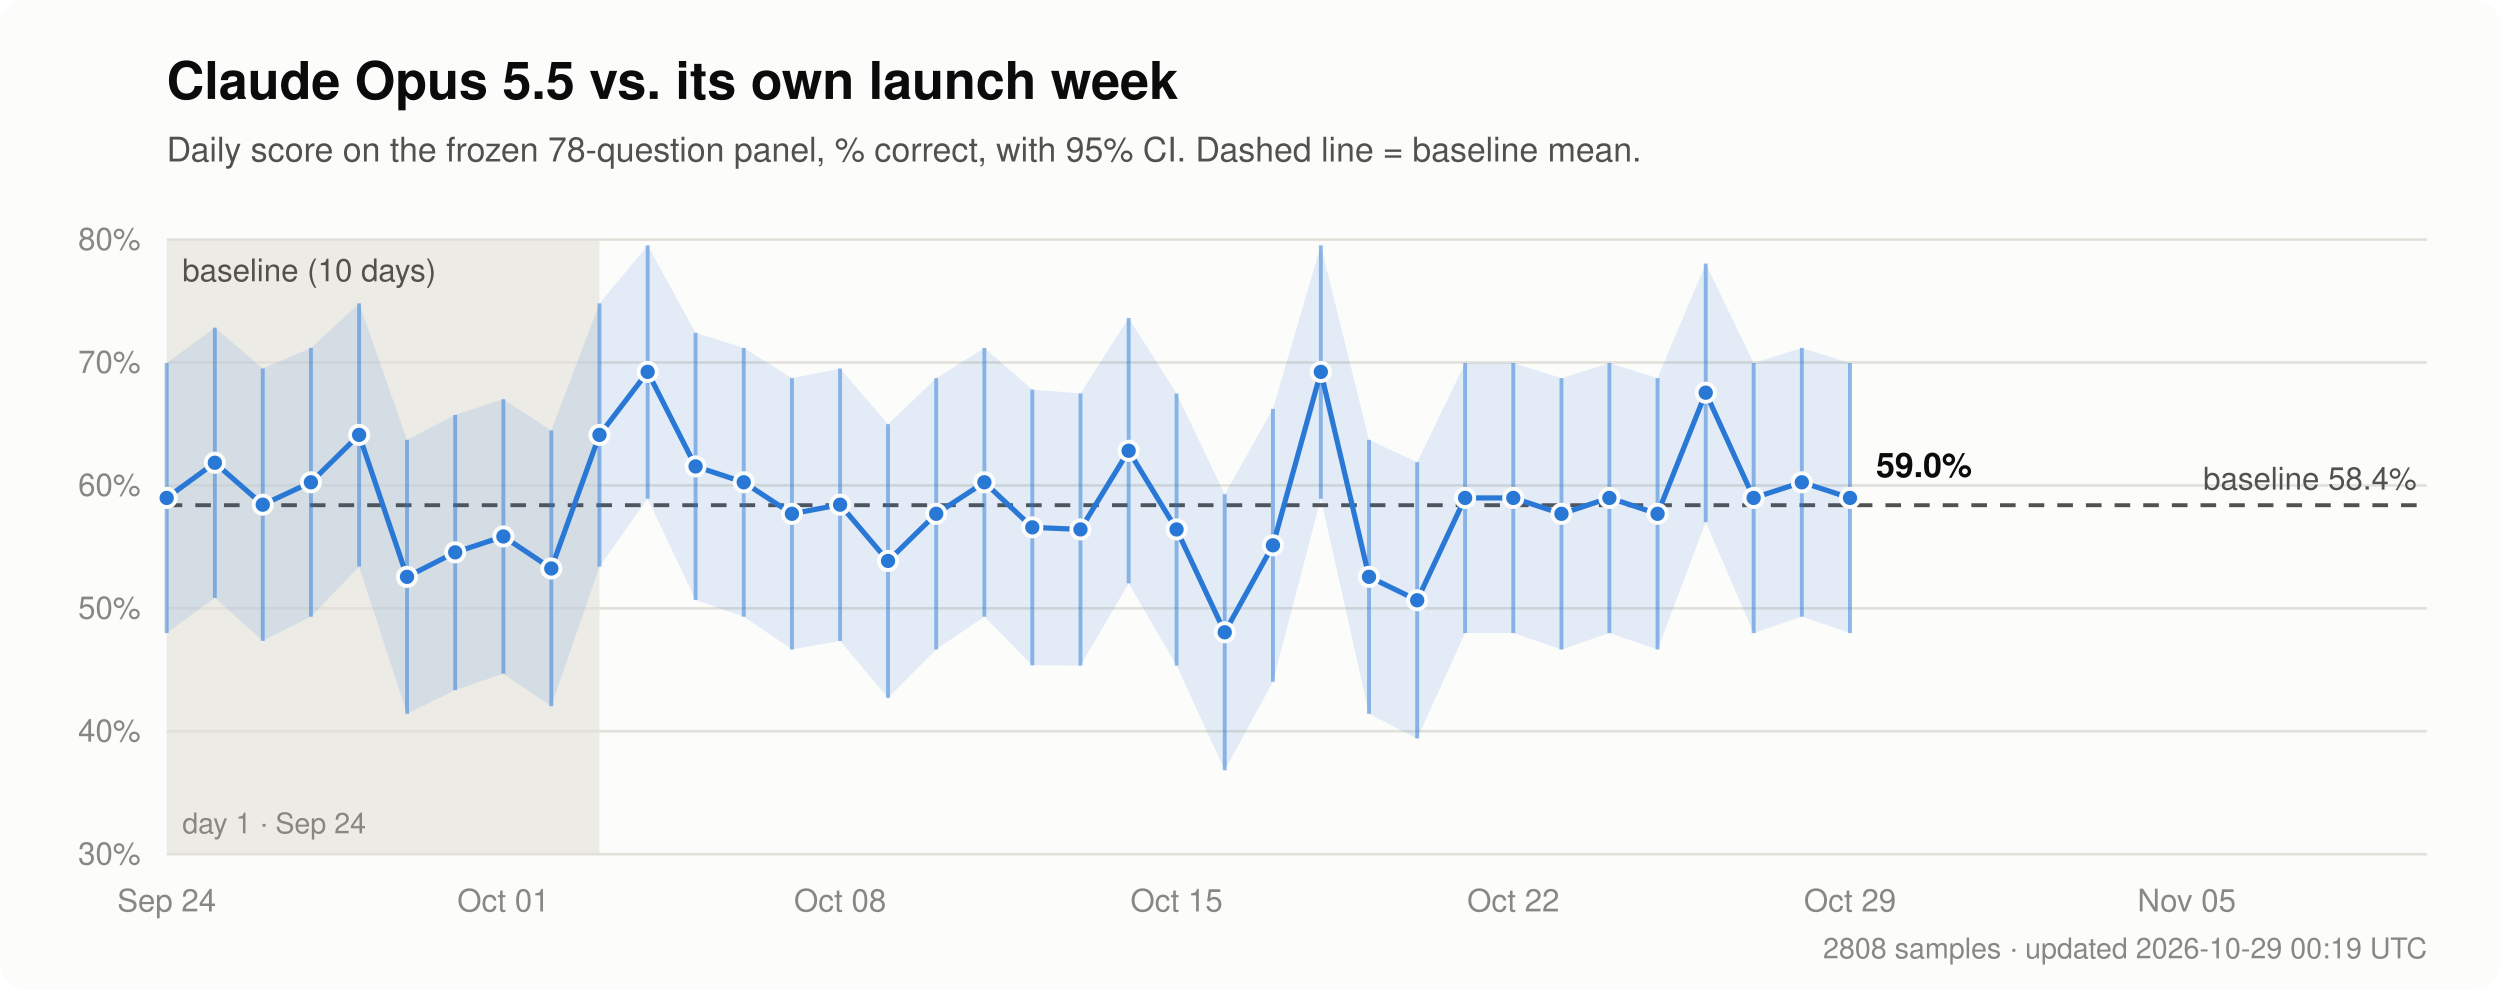
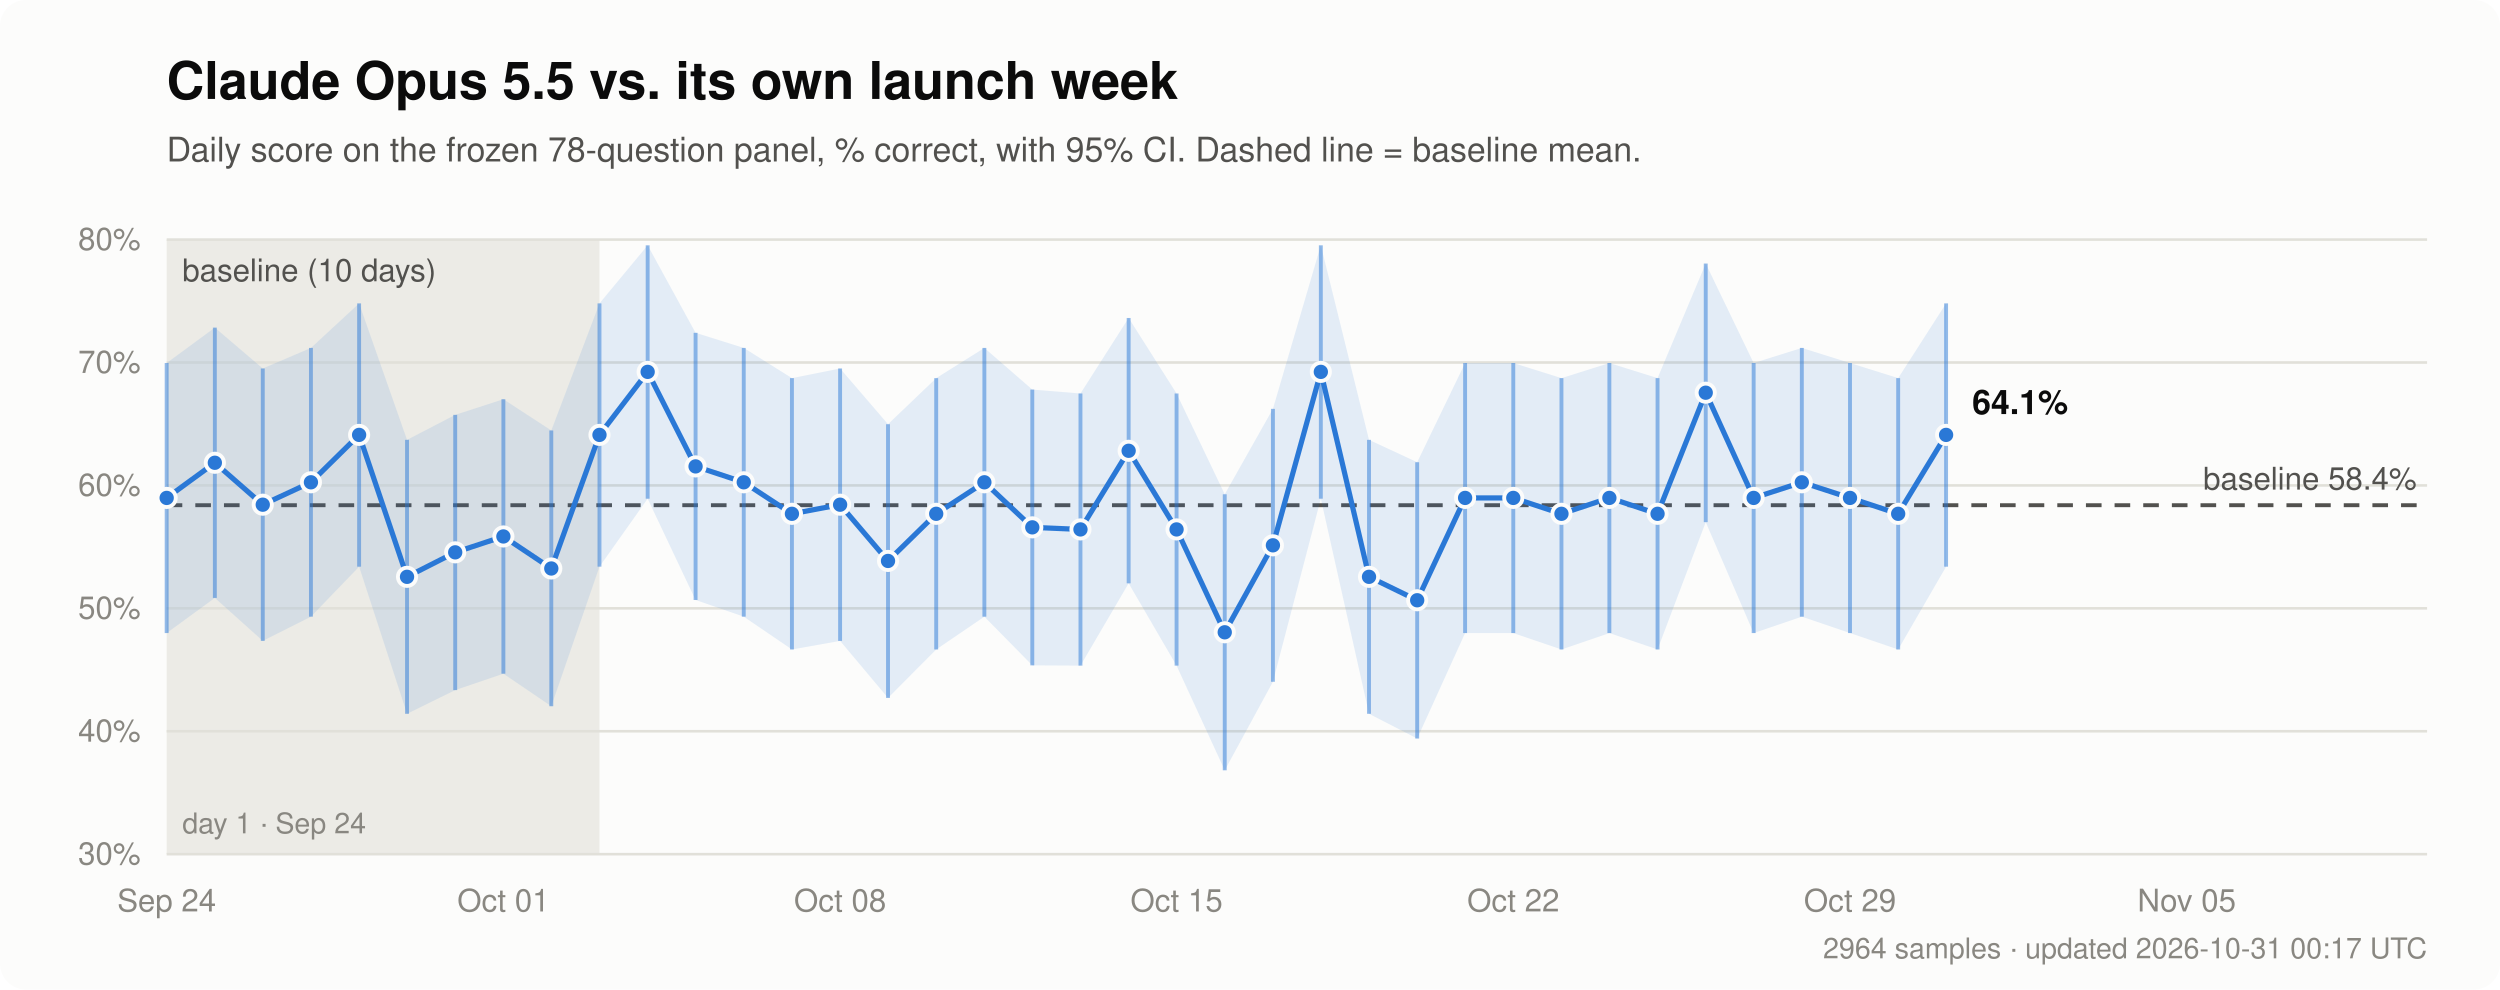
<svg xmlns="http://www.w3.org/2000/svg" width="960" height="380" viewBox="0 0 960 380" font-family="-apple-system, Segoe UI, Helvetica, Arial, sans-serif" role="img" aria-labelledby="t d">
  <rect width="960" height="380" rx="10" fill="#fcfcfb" />
  <text x="64" y="38" fill="#0b0b0b" font-size="20" font-weight="600">Claude Opus 5.5 vs. its own launch week</text>
  <text x="64" y="62" fill="#52514e" font-size="13">Daily score on the frozen 78-question panel, % correct, with 95% CI. Dashed line = baseline mean.</text>
  <line x1="64" y1="328.0" x2="932" y2="328.0" stroke="#e1e0d9" stroke-width="1" />
  <text x="54" y="332.0" text-anchor="end" fill="#898781" font-size="12">30%</text>
  <line x1="64" y1="280.8" x2="932" y2="280.8" stroke="#e1e0d9" stroke-width="1" />
  <text x="54" y="284.8" text-anchor="end" fill="#898781" font-size="12">40%</text>
  <line x1="64" y1="233.6" x2="932" y2="233.6" stroke="#e1e0d9" stroke-width="1" />
  <text x="54" y="237.6" text-anchor="end" fill="#898781" font-size="12">50%</text>
  <line x1="64" y1="186.4" x2="932" y2="186.4" stroke="#e1e0d9" stroke-width="1" />
  <text x="54" y="190.4" text-anchor="end" fill="#898781" font-size="12">60%</text>
  <line x1="64" y1="139.2" x2="932" y2="139.2" stroke="#e1e0d9" stroke-width="1" />
  <text x="54" y="143.2" text-anchor="end" fill="#898781" font-size="12">70%</text>
  <line x1="64" y1="92.0" x2="932" y2="92.0" stroke="#e1e0d9" stroke-width="1" />
  <text x="54" y="96.0" text-anchor="end" fill="#898781" font-size="12">80%</text>
  <rect x="64.0" y="92" width="166.2" height="236" fill="#e1e0d9" opacity="0.6" />
  <text x="70.0" y="108" fill="#52514e" font-size="12">baseline (10 days)</text>
  <text x="70.0" y="320" fill="#898781" font-size="11">day 1 · Sep 24</text>
  <text x="64.0" y="350" text-anchor="middle" fill="#898781" font-size="12">Sep 24</text>
  <text x="193.3" y="350" text-anchor="middle" fill="#898781" font-size="12">Oct 01</text>
  <text x="322.6" y="350" text-anchor="middle" fill="#898781" font-size="12">Oct 08</text>
  <text x="451.8" y="350" text-anchor="middle" fill="#898781" font-size="12">Oct 15</text>
  <text x="581.1" y="350" text-anchor="middle" fill="#898781" font-size="12">Oct 22</text>
  <text x="710.4" y="350" text-anchor="middle" fill="#898781" font-size="12">Oct 29</text>
  <text x="839.7" y="350" text-anchor="middle" fill="#898781" font-size="12">Nov 05</text>
  <line x1="64" y1="194.0" x2="932" y2="194.0" stroke="#52514e" stroke-width="1.5" stroke-dasharray="6 5" />
  <text x="928" y="188.0" text-anchor="end" fill="#52514e" font-size="12">baseline 58.4%</text>
-   <path d="M64.0,139.4 L82.5,125.8 L100.9,141.5 L119.4,133.6 L137.9,116.5 L156.3,168.9 L174.8,159.3 L193.3,153.3 L211.7,165.3 L230.2,116.5 L248.7,94.2 L267.1,127.8 L285.6,133.6 L304.1,145.2 L322.6,141.5 L341.0,162.9 L359.5,145.2 L378.0,133.6 L396.4,149.6 L414.9,151.1 L433.4,122.1 L451.8,151.1 L470.3,189.8 L488.8,157.0 L507.2,94.2 L525.7,168.9 L544.2,177.5 L562.6,139.4 L581.1,139.4 L599.6,145.2 L618.0,139.4 L636.5,145.2 L655.0,101.2 L673.4,139.4 L691.9,133.6 L710.4,139.4 L710.4,243.1 L691.9,236.8 L673.4,243.1 L655.0,200.5 L636.5,249.4 L618.0,243.1 L599.6,249.4 L581.1,243.1 L562.6,243.1 L544.2,283.6 L525.7,274.1 L507.2,191.5 L488.8,261.8 L470.3,295.8 L451.8,255.6 L433.4,224.0 L414.9,255.6 L396.4,255.5 L378.0,236.8 L359.5,249.4 L341.0,268.0 L322.6,246.1 L304.1,249.4 L285.6,236.8 L267.1,230.4 L248.7,191.5 L230.2,217.6 L211.7,271.2 L193.3,258.7 L174.8,265.0 L156.3,274.1 L137.9,217.6 L119.4,236.8 L100.9,246.1 L82.5,229.6 L64.0,243.1 Z" fill="#2a78d6" opacity="0.12" />
-   <path d="M64.0,191.2 L82.5,177.7 L100.9,193.8 L119.4,185.2 L137.9,167.0 L156.3,221.5 L174.8,212.1 L193.3,206.0 L211.7,218.3 L230.2,167.0 L248.7,142.8 L267.1,179.1 L285.6,185.2 L304.1,197.3 L322.6,193.8 L341.0,215.4 L359.5,197.3 L378.0,185.2 L396.4,202.5 L414.9,203.3 L433.4,173.1 L451.8,203.3 L470.3,242.8 L488.8,209.4 L507.2,142.8 L525.7,221.5 L544.2,230.5 L562.6,191.2 L581.1,191.2 L599.6,197.3 L618.0,191.2 L636.5,197.3 L655.0,150.8 L673.4,191.2 L691.9,185.2 L710.4,191.2" fill="none" stroke="#2a78d6" stroke-width="2" stroke-linejoin="round" stroke-linecap="round" />
+   <path d="M64.0,139.4 L82.5,125.8 L100.9,141.5 L119.4,133.6 L137.9,116.5 L156.3,168.9 L174.8,159.3 L193.3,153.3 L211.7,165.3 L230.2,116.5 L248.7,94.2 L267.1,127.8 L285.6,133.6 L304.1,145.2 L322.6,141.5 L341.0,162.9 L359.5,145.2 L378.0,133.6 L396.4,149.6 L414.9,151.1 L433.4,122.1 L451.8,151.1 L470.3,189.8 L488.8,157.0 L507.2,94.2 L525.7,168.9 L544.2,177.5 L562.6,139.4 L581.1,139.4 L599.6,145.2 L618.0,139.4 L636.5,145.2 L655.0,101.2 L673.4,139.4 L691.9,133.6 L710.4,139.4 L728.9,145.2 L747.3,116.5 L747.3,217.6 L728.9,249.4 L710.4,243.1 L691.9,236.8 L673.4,243.1 L655.0,200.5 L636.5,249.4 L618.0,243.1 L599.6,249.4 L581.1,243.1 L562.6,243.1 L544.2,283.6 L525.7,274.1 L507.2,191.5 L488.8,261.8 L470.3,295.8 L451.8,255.6 L433.4,224.0 L414.9,255.6 L396.4,255.5 L378.0,236.8 L359.5,249.4 L341.0,268.0 L322.6,246.1 L304.1,249.4 L285.6,236.8 L267.1,230.4 L248.7,191.5 L230.2,217.6 L211.7,271.2 L193.3,258.7 L174.8,265.0 L156.3,274.1 L137.9,217.6 L119.4,236.8 L100.9,246.1 L82.5,229.6 L64.0,243.1 Z" fill="#2a78d6" opacity="0.12" />
+   <path d="M64.0,191.2 L82.5,177.7 L100.9,193.8 L119.4,185.2 L137.9,167.0 L156.3,221.5 L174.8,212.1 L193.3,206.0 L211.7,218.3 L230.2,167.0 L248.7,142.8 L267.1,179.1 L285.6,185.2 L304.1,197.3 L322.6,193.8 L341.0,215.4 L359.5,197.3 L378.0,185.2 L396.4,202.5 L414.9,203.3 L433.4,173.1 L451.8,203.3 L470.3,242.8 L488.8,209.4 L507.2,142.8 L525.7,221.5 L544.2,230.5 L562.6,191.2 L581.1,191.2 L599.6,197.3 L618.0,191.2 L636.5,197.3 L655.0,150.8 L673.4,191.2 L691.9,185.2 L710.4,191.2 L728.9,197.3 L747.3,167.0" fill="none" stroke="#2a78d6" stroke-width="2" stroke-linejoin="round" stroke-linecap="round" />
  <line x1="64.0" y1="243.1" x2="64.0" y2="139.4" stroke="#2a78d6" stroke-width="1.5" opacity="0.5" />
  <circle cx="64.0" cy="191.2" r="3.5" fill="#2a78d6" stroke="#fcfcfb" stroke-width="1.5" />
  <line x1="82.5" y1="229.6" x2="82.5" y2="125.8" stroke="#2a78d6" stroke-width="1.5" opacity="0.5" />
  <circle cx="82.5" cy="177.7" r="3.5" fill="#2a78d6" stroke="#fcfcfb" stroke-width="1.5" />
  <line x1="100.9" y1="246.1" x2="100.9" y2="141.5" stroke="#2a78d6" stroke-width="1.5" opacity="0.5" />
  <circle cx="100.9" cy="193.8" r="3.5" fill="#2a78d6" stroke="#fcfcfb" stroke-width="1.5" />
  <line x1="119.4" y1="236.8" x2="119.4" y2="133.6" stroke="#2a78d6" stroke-width="1.5" opacity="0.5" />
  <circle cx="119.4" cy="185.2" r="3.5" fill="#2a78d6" stroke="#fcfcfb" stroke-width="1.5" />
  <line x1="137.9" y1="217.6" x2="137.9" y2="116.5" stroke="#2a78d6" stroke-width="1.5" opacity="0.5" />
  <circle cx="137.9" cy="167.0" r="3.5" fill="#2a78d6" stroke="#fcfcfb" stroke-width="1.5" />
  <line x1="156.3" y1="274.1" x2="156.3" y2="168.9" stroke="#2a78d6" stroke-width="1.5" opacity="0.5" />
  <circle cx="156.3" cy="221.5" r="3.5" fill="#2a78d6" stroke="#fcfcfb" stroke-width="1.5" />
  <line x1="174.8" y1="265.0" x2="174.8" y2="159.3" stroke="#2a78d6" stroke-width="1.5" opacity="0.5" />
  <circle cx="174.8" cy="212.1" r="3.5" fill="#2a78d6" stroke="#fcfcfb" stroke-width="1.5" />
  <line x1="193.3" y1="258.7" x2="193.3" y2="153.3" stroke="#2a78d6" stroke-width="1.5" opacity="0.5" />
  <circle cx="193.3" cy="206.0" r="3.5" fill="#2a78d6" stroke="#fcfcfb" stroke-width="1.5" />
  <line x1="211.7" y1="271.2" x2="211.7" y2="165.3" stroke="#2a78d6" stroke-width="1.5" opacity="0.5" />
  <circle cx="211.7" cy="218.3" r="3.5" fill="#2a78d6" stroke="#fcfcfb" stroke-width="1.5" />
  <line x1="230.2" y1="217.6" x2="230.2" y2="116.5" stroke="#2a78d6" stroke-width="1.5" opacity="0.5" />
  <circle cx="230.2" cy="167.0" r="3.5" fill="#2a78d6" stroke="#fcfcfb" stroke-width="1.5" />
  <line x1="248.7" y1="191.5" x2="248.7" y2="94.2" stroke="#2a78d6" stroke-width="1.5" opacity="0.5" />
  <circle cx="248.7" cy="142.8" r="3.5" fill="#2a78d6" stroke="#fcfcfb" stroke-width="1.5" />
  <line x1="267.1" y1="230.4" x2="267.1" y2="127.8" stroke="#2a78d6" stroke-width="1.5" opacity="0.5" />
  <circle cx="267.1" cy="179.1" r="3.5" fill="#2a78d6" stroke="#fcfcfb" stroke-width="1.5" />
  <line x1="285.6" y1="236.8" x2="285.6" y2="133.6" stroke="#2a78d6" stroke-width="1.5" opacity="0.5" />
  <circle cx="285.6" cy="185.2" r="3.5" fill="#2a78d6" stroke="#fcfcfb" stroke-width="1.5" />
  <line x1="304.1" y1="249.4" x2="304.1" y2="145.2" stroke="#2a78d6" stroke-width="1.5" opacity="0.5" />
  <circle cx="304.1" cy="197.3" r="3.5" fill="#2a78d6" stroke="#fcfcfb" stroke-width="1.5" />
  <line x1="322.6" y1="246.1" x2="322.6" y2="141.5" stroke="#2a78d6" stroke-width="1.5" opacity="0.5" />
  <circle cx="322.6" cy="193.8" r="3.5" fill="#2a78d6" stroke="#fcfcfb" stroke-width="1.5" />
  <line x1="341.0" y1="268.0" x2="341.0" y2="162.9" stroke="#2a78d6" stroke-width="1.5" opacity="0.5" />
  <circle cx="341.0" cy="215.4" r="3.5" fill="#2a78d6" stroke="#fcfcfb" stroke-width="1.5" />
  <line x1="359.5" y1="249.4" x2="359.5" y2="145.2" stroke="#2a78d6" stroke-width="1.5" opacity="0.5" />
  <circle cx="359.5" cy="197.3" r="3.5" fill="#2a78d6" stroke="#fcfcfb" stroke-width="1.5" />
  <line x1="378.0" y1="236.8" x2="378.0" y2="133.6" stroke="#2a78d6" stroke-width="1.5" opacity="0.5" />
  <circle cx="378.0" cy="185.2" r="3.5" fill="#2a78d6" stroke="#fcfcfb" stroke-width="1.5" />
  <line x1="396.4" y1="255.5" x2="396.4" y2="149.6" stroke="#2a78d6" stroke-width="1.5" opacity="0.5" />
  <circle cx="396.4" cy="202.5" r="3.5" fill="#2a78d6" stroke="#fcfcfb" stroke-width="1.5" />
  <line x1="414.9" y1="255.6" x2="414.9" y2="151.1" stroke="#2a78d6" stroke-width="1.5" opacity="0.5" />
  <circle cx="414.9" cy="203.3" r="3.5" fill="#2a78d6" stroke="#fcfcfb" stroke-width="1.5" />
  <line x1="433.4" y1="224.0" x2="433.4" y2="122.1" stroke="#2a78d6" stroke-width="1.5" opacity="0.5" />
  <circle cx="433.4" cy="173.1" r="3.5" fill="#2a78d6" stroke="#fcfcfb" stroke-width="1.5" />
  <line x1="451.8" y1="255.6" x2="451.8" y2="151.1" stroke="#2a78d6" stroke-width="1.5" opacity="0.5" />
  <circle cx="451.8" cy="203.3" r="3.5" fill="#2a78d6" stroke="#fcfcfb" stroke-width="1.5" />
  <line x1="470.3" y1="295.8" x2="470.3" y2="189.8" stroke="#2a78d6" stroke-width="1.5" opacity="0.5" />
  <circle cx="470.3" cy="242.8" r="3.5" fill="#2a78d6" stroke="#fcfcfb" stroke-width="1.5" />
  <line x1="488.8" y1="261.8" x2="488.8" y2="157.0" stroke="#2a78d6" stroke-width="1.5" opacity="0.5" />
  <circle cx="488.8" cy="209.4" r="3.5" fill="#2a78d6" stroke="#fcfcfb" stroke-width="1.5" />
  <line x1="507.2" y1="191.5" x2="507.2" y2="94.2" stroke="#2a78d6" stroke-width="1.5" opacity="0.5" />
  <circle cx="507.2" cy="142.8" r="3.5" fill="#2a78d6" stroke="#fcfcfb" stroke-width="1.5" />
  <line x1="525.7" y1="274.1" x2="525.7" y2="168.9" stroke="#2a78d6" stroke-width="1.5" opacity="0.5" />
  <circle cx="525.7" cy="221.5" r="3.5" fill="#2a78d6" stroke="#fcfcfb" stroke-width="1.5" />
  <line x1="544.2" y1="283.6" x2="544.2" y2="177.5" stroke="#2a78d6" stroke-width="1.5" opacity="0.5" />
  <circle cx="544.2" cy="230.5" r="3.5" fill="#2a78d6" stroke="#fcfcfb" stroke-width="1.5" />
  <line x1="562.6" y1="243.1" x2="562.6" y2="139.4" stroke="#2a78d6" stroke-width="1.5" opacity="0.5" />
  <circle cx="562.6" cy="191.2" r="3.5" fill="#2a78d6" stroke="#fcfcfb" stroke-width="1.5" />
  <line x1="581.1" y1="243.1" x2="581.1" y2="139.4" stroke="#2a78d6" stroke-width="1.5" opacity="0.5" />
  <circle cx="581.1" cy="191.2" r="3.5" fill="#2a78d6" stroke="#fcfcfb" stroke-width="1.5" />
  <line x1="599.6" y1="249.4" x2="599.6" y2="145.2" stroke="#2a78d6" stroke-width="1.5" opacity="0.5" />
  <circle cx="599.6" cy="197.3" r="3.5" fill="#2a78d6" stroke="#fcfcfb" stroke-width="1.5" />
  <line x1="618.0" y1="243.1" x2="618.0" y2="139.4" stroke="#2a78d6" stroke-width="1.5" opacity="0.5" />
  <circle cx="618.0" cy="191.2" r="3.5" fill="#2a78d6" stroke="#fcfcfb" stroke-width="1.5" />
  <line x1="636.5" y1="249.4" x2="636.5" y2="145.2" stroke="#2a78d6" stroke-width="1.5" opacity="0.5" />
  <circle cx="636.5" cy="197.3" r="3.5" fill="#2a78d6" stroke="#fcfcfb" stroke-width="1.5" />
  <line x1="655.0" y1="200.5" x2="655.0" y2="101.2" stroke="#2a78d6" stroke-width="1.5" opacity="0.5" />
  <circle cx="655.0" cy="150.8" r="3.5" fill="#2a78d6" stroke="#fcfcfb" stroke-width="1.5" />
  <line x1="673.4" y1="243.1" x2="673.4" y2="139.4" stroke="#2a78d6" stroke-width="1.5" opacity="0.5" />
  <circle cx="673.4" cy="191.2" r="3.5" fill="#2a78d6" stroke="#fcfcfb" stroke-width="1.5" />
  <line x1="691.9" y1="236.8" x2="691.9" y2="133.6" stroke="#2a78d6" stroke-width="1.5" opacity="0.5" />
  <circle cx="691.9" cy="185.2" r="3.5" fill="#2a78d6" stroke="#fcfcfb" stroke-width="1.5" />
  <line x1="710.4" y1="243.1" x2="710.4" y2="139.4" stroke="#2a78d6" stroke-width="1.5" opacity="0.5" />
  <circle cx="710.4" cy="191.2" r="3.5" fill="#2a78d6" stroke="#fcfcfb" stroke-width="1.5" />
-   <text x="720.4" y="183.2" fill="#0b0b0b" font-size="13" font-weight="600">59.0%</text>
-   <text x="932" y="368" text-anchor="end" fill="#898781" font-size="11">2808 samples · updated 2026-10-29 00:19 UTC</text>
+   <line x1="728.9" y1="249.4" x2="728.9" y2="145.2" stroke="#2a78d6" stroke-width="1.5" opacity="0.5" />
+   <circle cx="728.9" cy="197.3" r="3.5" fill="#2a78d6" stroke="#fcfcfb" stroke-width="1.5" />
+   <line x1="747.3" y1="217.6" x2="747.3" y2="116.5" stroke="#2a78d6" stroke-width="1.5" opacity="0.5" />
+   <circle cx="747.3" cy="167.0" r="3.5" fill="#2a78d6" stroke="#fcfcfb" stroke-width="1.5" />
+   <text x="757.3" y="159.0" fill="#0b0b0b" font-size="13" font-weight="600">64.1%</text>
+   <text x="932" y="368" text-anchor="end" fill="#898781" font-size="11">2964 samples · updated 2026-10-31 00:17 UTC</text>
</svg>
